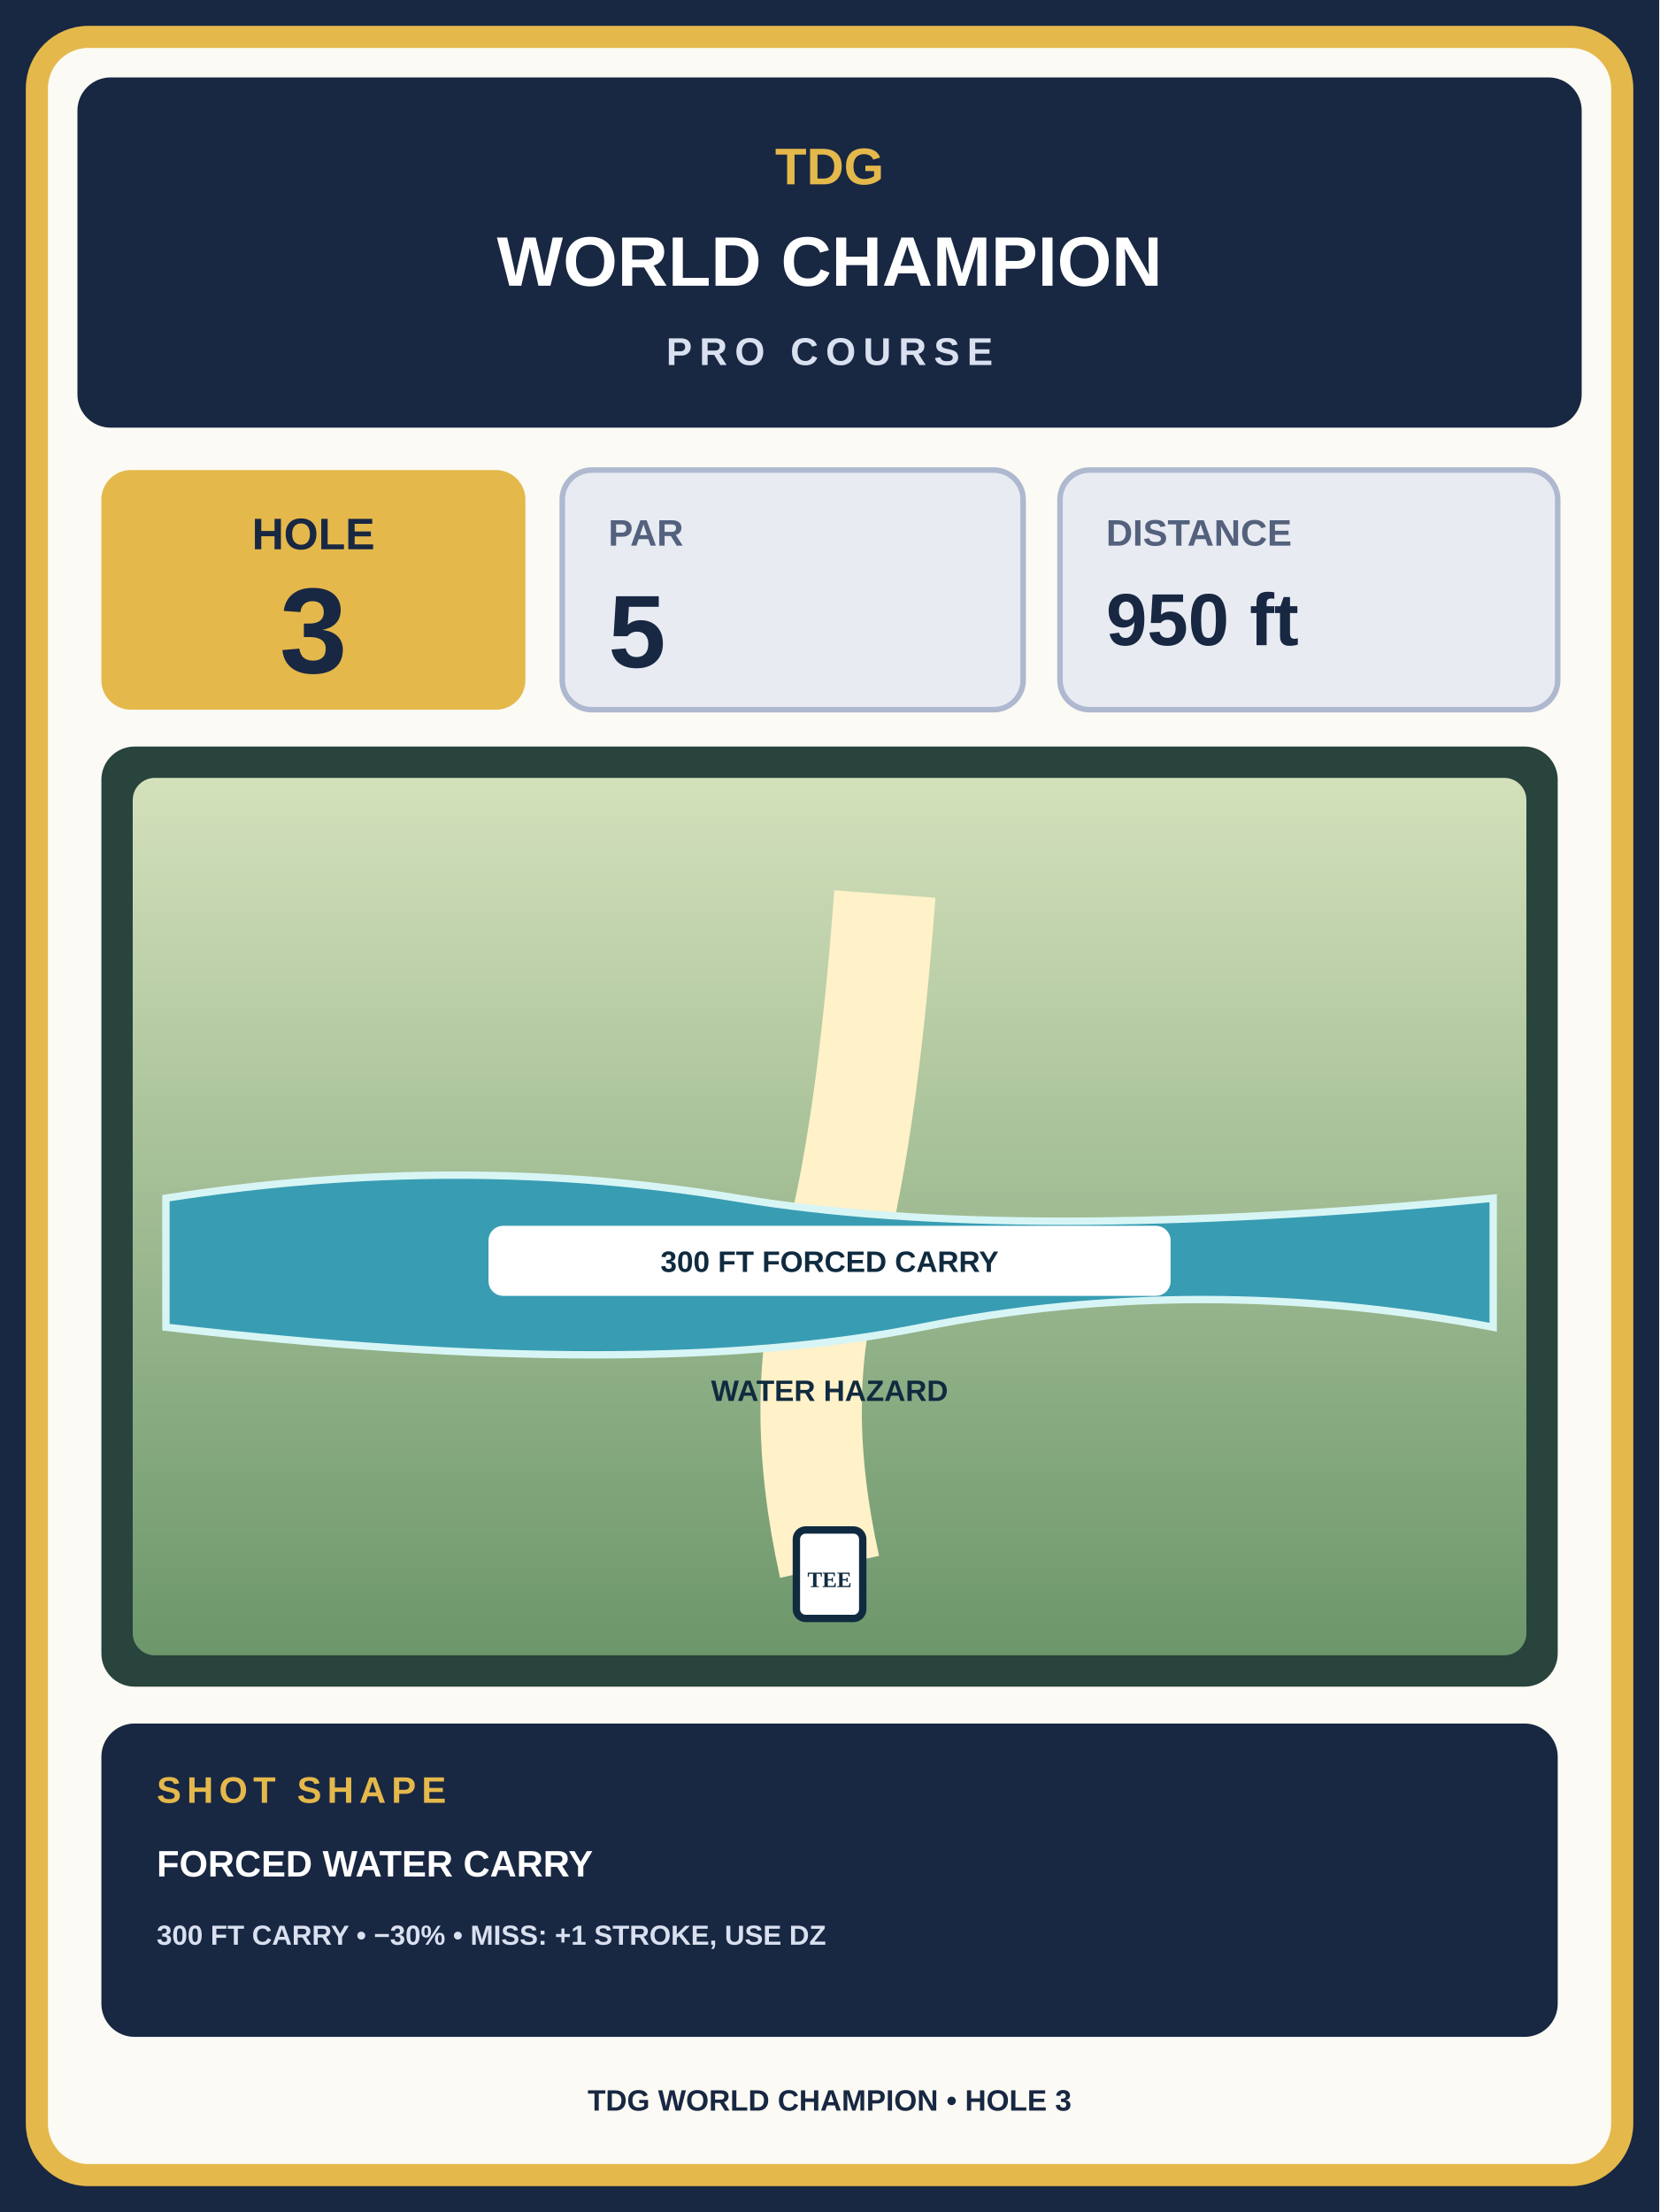
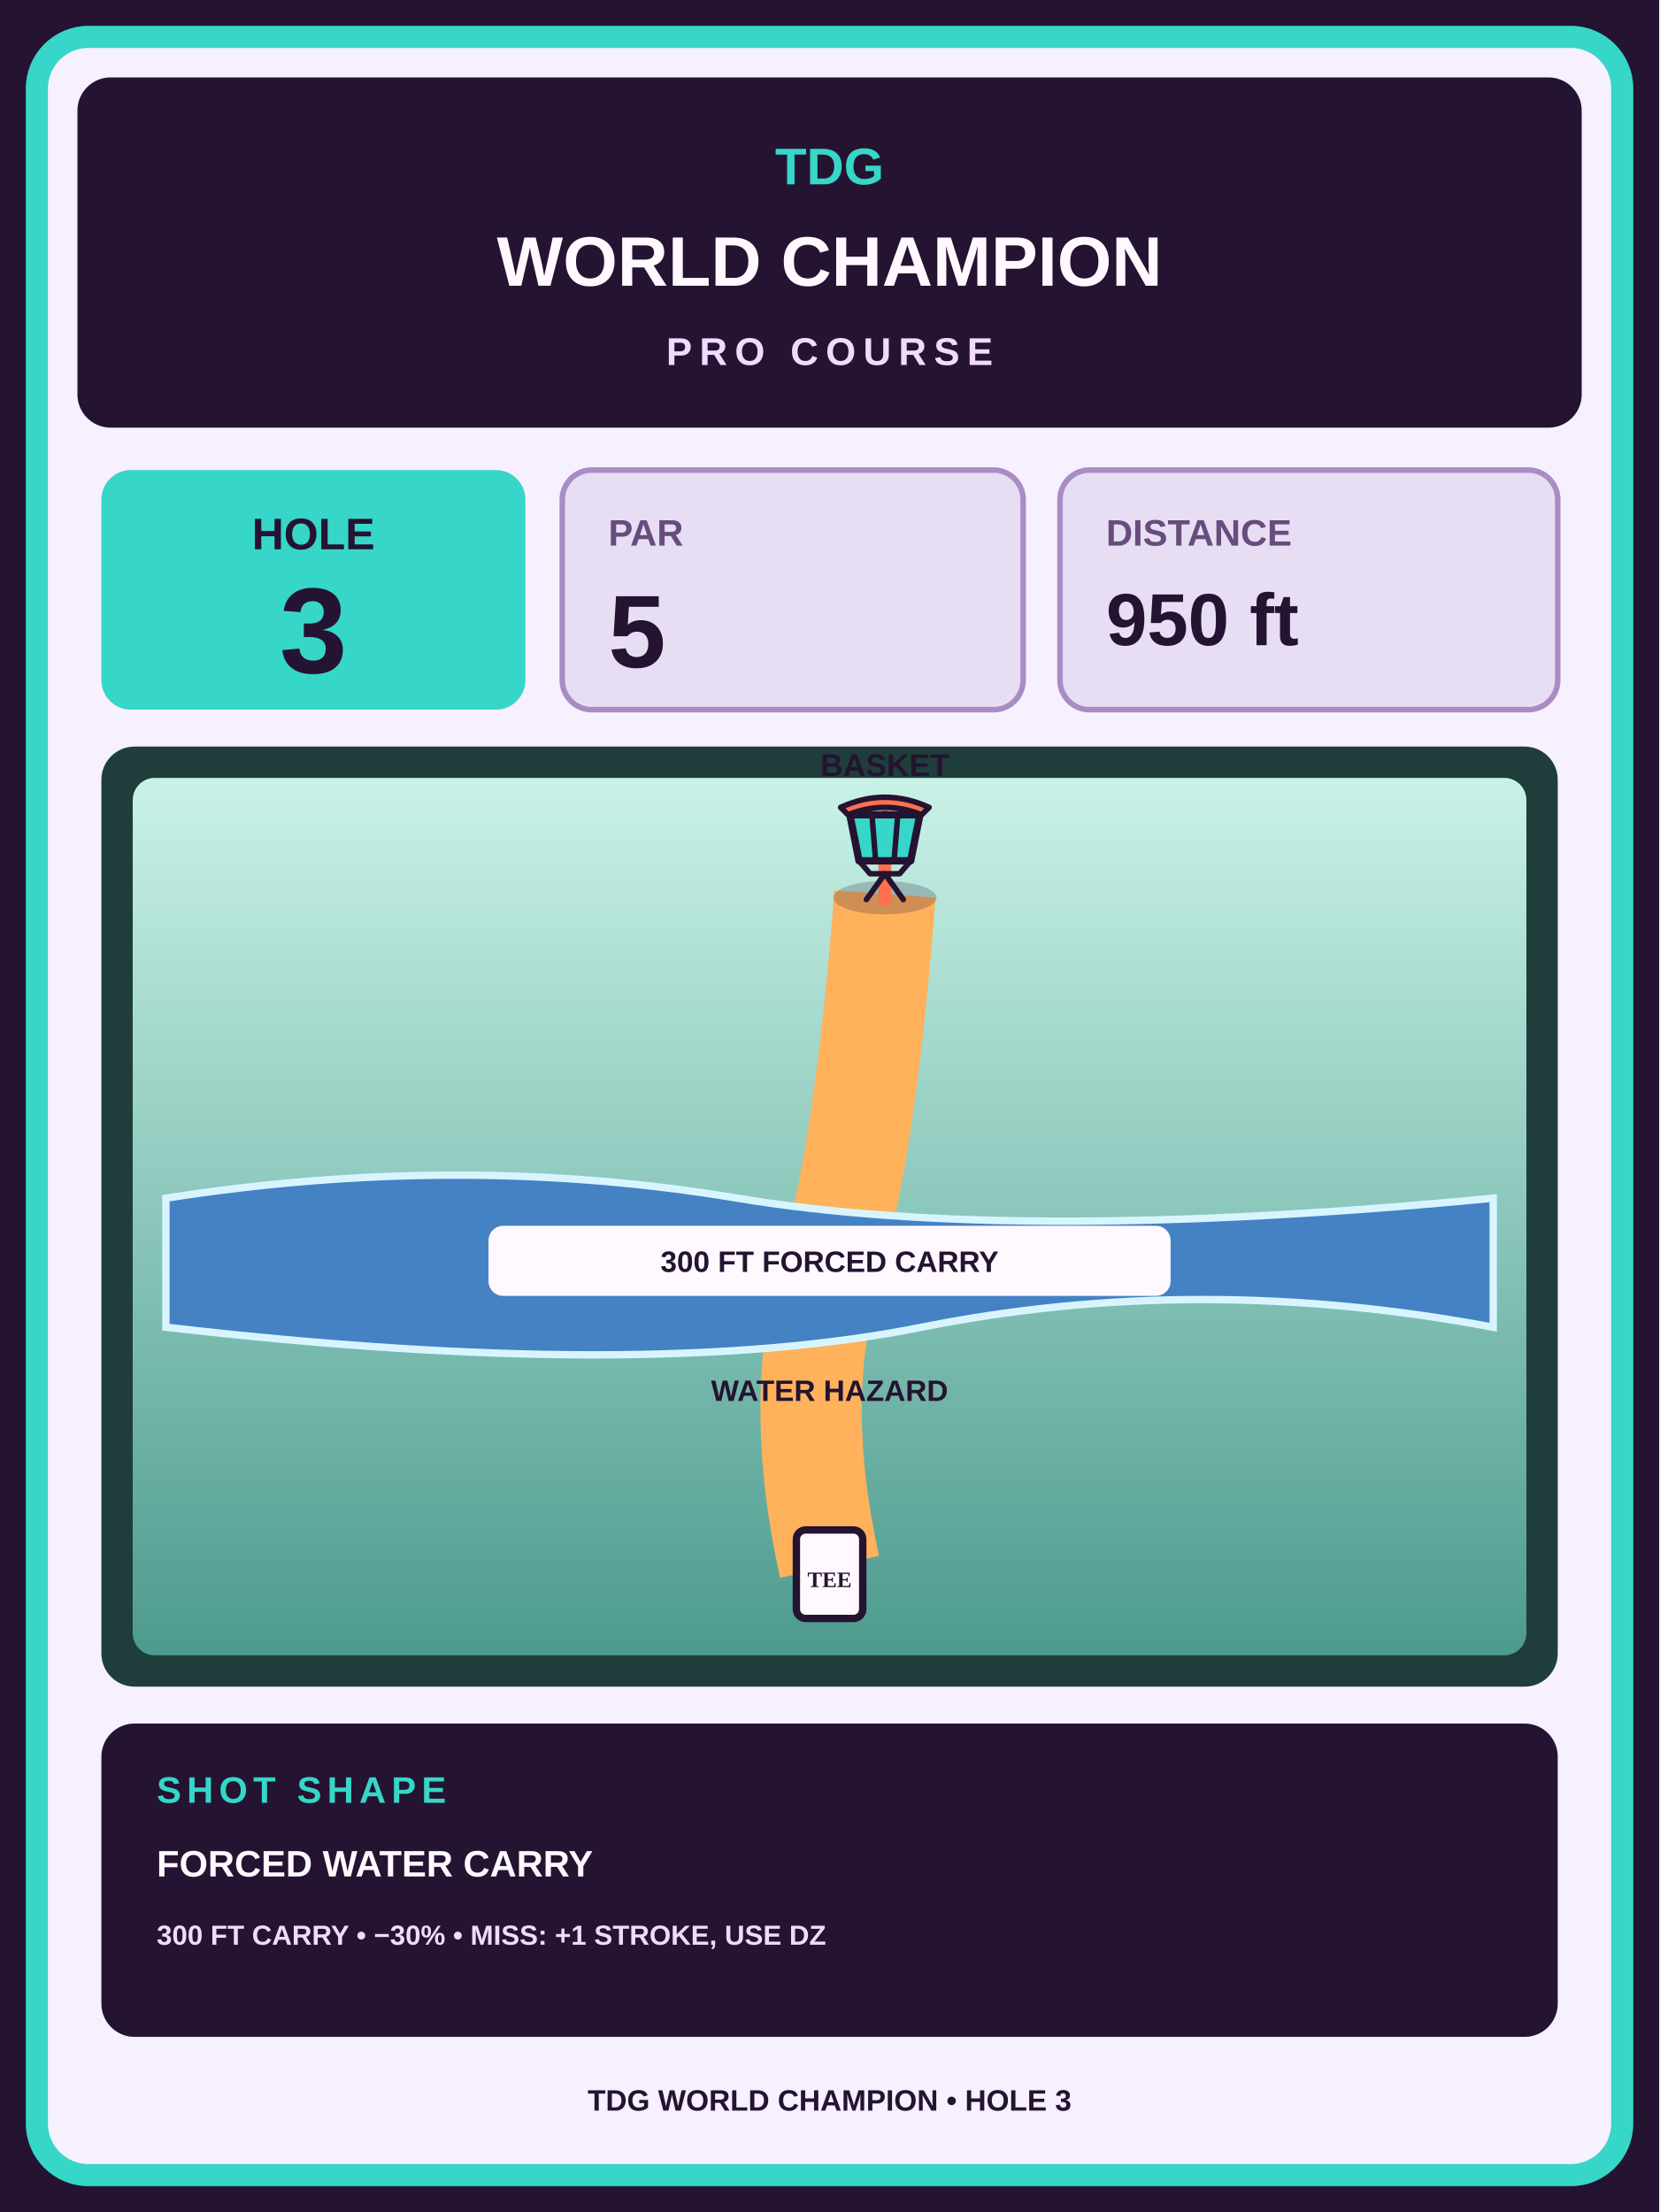
<svg xmlns="http://www.w3.org/2000/svg" viewBox="0 0 900 1200">
  <defs>
    <linearGradient id="turf" x2="0" y2="1">
-       <stop stop-color="#d4e1bb" />
-       <stop offset="1" stop-color="#6c966b" />
+       <stop stop-color="#c9f2e7" />
+       <stop offset="1" stop-color="#4d9b8e" />
    </linearGradient>
  </defs>
-   <style>.label{font-family:Arial,sans-serif;font-size:16px;font-weight:900;fill:#102b3f}.small{font-family:Arial,sans-serif;font-size:13px;font-weight:800;fill:#102b3f}</style>
-   <rect width="900" height="1200" fill="#182742" />
-   <rect x="20" y="20" width="860" height="1160" rx="28" fill="#fbfaf4" stroke="#e4b84b" stroke-width="12" />
-   <rect x="42" y="42" width="816" height="190" rx="18" fill="#182742" />
-   <text x="450" y="100" text-anchor="middle" font-family="Arial" font-size="28" font-weight="900" fill="#e4b84b">TDG</text>
-   <text x="450" y="155" text-anchor="middle" font-family="Arial" font-size="38" font-weight="900" fill="#fff">WORLD CHAMPION</text>
-   <text x="450" y="198" text-anchor="middle" font-family="Arial" font-size="21" font-weight="800" letter-spacing="4" fill="#d9e0ef">PRO COURSE</text>
-   <rect x="55" y="255" width="230" height="130" rx="16" fill="#e4b84b" />
-   <text x="170" y="298" text-anchor="middle" font-family="Arial" font-size="24" font-weight="900" fill="#182742">HOLE</text>
-   <text x="170" y="365" text-anchor="middle" font-family="Arial" font-size="66" font-weight="900" fill="#182742">3</text>
-   <rect x="305" y="255" width="250" height="130" rx="16" fill="#e8ebf2" stroke="#aeb8cf" stroke-width="3" />
-   <text x="330" y="296" font-family="Arial" font-size="20" font-weight="800" fill="#53617d">PAR</text>
-   <text x="330" y="362" font-family="Arial" font-size="56" font-weight="900" fill="#182742">5</text>
-   <rect x="575" y="255" width="270" height="130" rx="16" fill="#e8ebf2" stroke="#aeb8cf" stroke-width="3" />
-   <text x="600" y="296" font-family="Arial" font-size="20" font-weight="800" fill="#53617d">DISTANCE</text>
-   <text x="600" y="350" font-family="Arial" font-size="40" font-weight="900" fill="#182742">950 ft</text>
-   <rect x="55" y="405" width="790" height="510" rx="18" fill="#29433d" />
+   <style>.label{font-family:Arial,sans-serif;font-size:16px;font-weight:900;fill:#241331}.small{font-family:Arial,sans-serif;font-size:13px;font-weight:800;fill:#241331}</style>
+   <rect width="900" height="1200" fill="#241331" />
+   <rect x="20" y="20" width="860" height="1160" rx="28" fill="#f6f0ff" stroke="#36d6c8" stroke-width="12" />
+   <rect x="42" y="42" width="816" height="190" rx="18" fill="#241331" />
+   <text x="450" y="100" text-anchor="middle" font-family="Arial" font-size="28" font-weight="900" fill="#36d6c8">TDG</text>
+   <text x="450" y="155" text-anchor="middle" font-family="Arial" font-size="38" font-weight="900" fill="#fff9ff">WORLD CHAMPION</text>
+   <text x="450" y="198" text-anchor="middle" font-family="Arial" font-size="21" font-weight="800" letter-spacing="4" fill="#f2d9ff">PRO COURSE</text>
+   <rect x="55" y="255" width="230" height="130" rx="16" fill="#36d6c8" />
+   <text x="170" y="298" text-anchor="middle" font-family="Arial" font-size="24" font-weight="900" fill="#241331">HOLE</text>
+   <text x="170" y="365" text-anchor="middle" font-family="Arial" font-size="66" font-weight="900" fill="#241331">3</text>
+   <rect x="305" y="255" width="250" height="130" rx="16" fill="#e8def4" stroke="#a98cc4" stroke-width="3" />
+   <text x="330" y="296" font-family="Arial" font-size="20" font-weight="800" fill="#674d7d">PAR</text>
+   <text x="330" y="362" font-family="Arial" font-size="56" font-weight="900" fill="#241331">5</text>
+   <rect x="575" y="255" width="270" height="130" rx="16" fill="#e8def4" stroke="#a98cc4" stroke-width="3" />
+   <text x="600" y="296" font-family="Arial" font-size="20" font-weight="800" fill="#674d7d">DISTANCE</text>
+   <text x="600" y="350" font-family="Arial" font-size="40" font-weight="900" fill="#241331">950 ft</text>
+   <rect x="55" y="405" width="790" height="510" rx="18" fill="#1f3e3b" />
  <rect x="72" y="422" width="756" height="476" rx="12" fill="url(#turf)" />
-   <path d="M450 850 Q430 760 450 690 T480 485" stroke="#fff1c8" stroke-width="55" fill="none" />
-   <path d="M90 650 Q250 625 400 650 T810 650 L810 720 Q650 690 500 720 T90 720Z" fill="#389db3" stroke="#d8f5f5" stroke-width="4" />
-   <rect x="265" y="665" width="370" height="38" rx="8" fill="#fff" />
+   <path d="M450 850 Q430 760 450 690 T480 485" stroke="#ffb15c" stroke-width="55" fill="none" />
+   <path d="M90 650 Q250 625 400 650 T810 650 L810 720 Q650 690 500 720 T90 720Z" fill="#4582c4" stroke="#d8f5ff" stroke-width="4" />
+   <rect x="265" y="665" width="370" height="38" rx="8" fill="#fff9ff" />
  <text x="450" y="690" text-anchor="middle" class="label">300 FT FORCED CARRY</text>
  <text x="450" y="760" text-anchor="middle" class="label">WATER HAZARD</text>
-   <rect x="432" y="830" width="36" height="48" rx="5" fill="#fff" stroke="#102b3f" stroke-width="4" />
-   <text x="450" y="861" text-anchor="middle" font-size="12" font-weight="900" fill="#102b3f">TEE</text>
-   <rect x="55" y="935" width="790" height="170" rx="18" fill="#182742" />
-   <text x="85" y="978" font-family="Arial" font-size="20" font-weight="900" letter-spacing="3" fill="#e4b84b">SHOT SHAPE</text>
-   <text x="85" y="1018" font-family="Arial" font-size="20" font-weight="900" fill="#fff">FORCED WATER CARRY</text>
-   <text x="85" y="1055" font-family="Arial" font-size="15" font-weight="800" fill="#d9e0ef">300 FT CARRY • −30% • MISS: +1 STROKE, USE DZ</text>
-   <text x="450" y="1145" text-anchor="middle" font-family="Arial" font-size="16" font-weight="900" fill="#182742">TDG WORLD CHAMPION • HOLE 3</text>
+   <g id="basket" transform="translate(480 485)" stroke="#241331" stroke-linecap="round" stroke-linejoin="round">
+     <ellipse cx="0" cy="2" rx="28" ry="9" fill="#241331" opacity=".22" stroke="none" />
+     <path d="M0 3 V-42" stroke="#ff704d" stroke-width="7" />
+     <path d="M-19 -43 L19 -43 L14 -18 L-14 -18 Z" fill="#36d6c8" stroke-width="4" />
+     <path d="M-19 -43 L-14 -18 M-7 -43 L-5 -18 M7 -43 L5 -18 M19 -43 L14 -18 M-19 -43 Q0 -55 19 -43" fill="none" stroke-width="3" />
+     <path d="M-24 -47 Q0 -58 24 -47 L20 -43 Q0 -51 -20 -43 Z" fill="#ff704d" stroke-width="3" />
+     <path d="M-14 -18 L-8 -11 L8 -11 L14 -18" fill="none" stroke-width="3" />
+     <path d="M-10 3 L0 -11 L10 3" fill="none" stroke-width="3" />
+     <text x="0" y="-64" text-anchor="middle" font-family="Arial" font-size="17" font-weight="900" fill="#241331" stroke="none">BASKET</text>
+   </g>
+   <rect x="432" y="830" width="36" height="48" rx="5" fill="#fff9ff" stroke="#241331" stroke-width="4" />
+   <text x="450" y="861" text-anchor="middle" font-size="12" font-weight="900" fill="#241331">TEE</text>
+   <rect x="55" y="935" width="790" height="170" rx="18" fill="#241331" />
+   <text x="85" y="978" font-family="Arial" font-size="20" font-weight="900" letter-spacing="3" fill="#36d6c8">SHOT SHAPE</text>
+   <text x="85" y="1018" font-family="Arial" font-size="20" font-weight="900" fill="#fff9ff">FORCED WATER CARRY</text>
+   <text x="85" y="1055" font-family="Arial" font-size="15" font-weight="800" fill="#f2d9ff">300 FT CARRY • −30% • MISS: +1 STROKE, USE DZ</text>
+   <text x="450" y="1145" text-anchor="middle" font-family="Arial" font-size="16" font-weight="900" fill="#241331">TDG WORLD CHAMPION • HOLE 3</text>
</svg>
